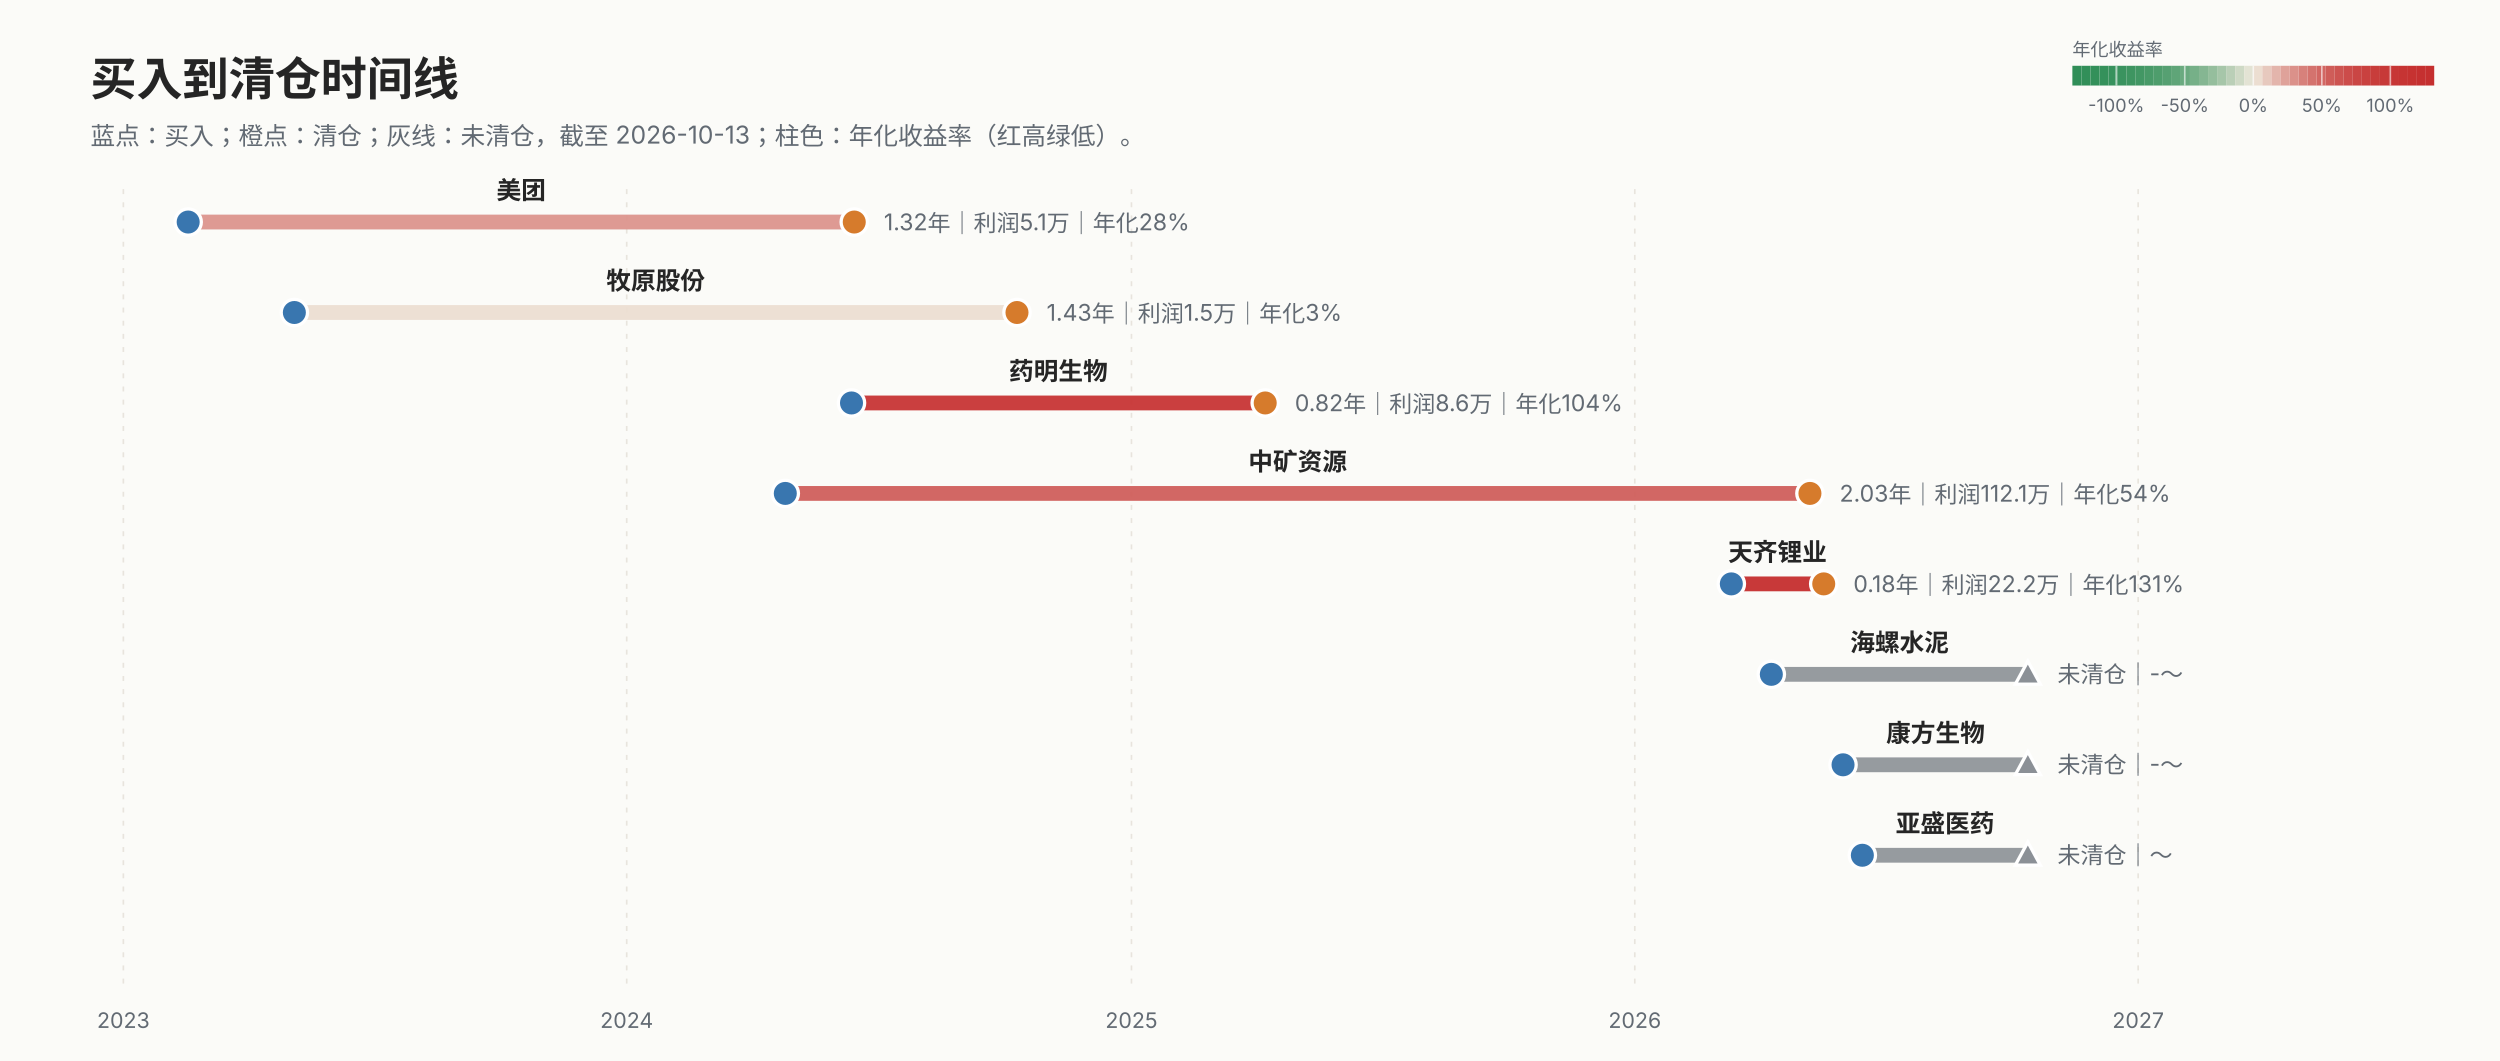
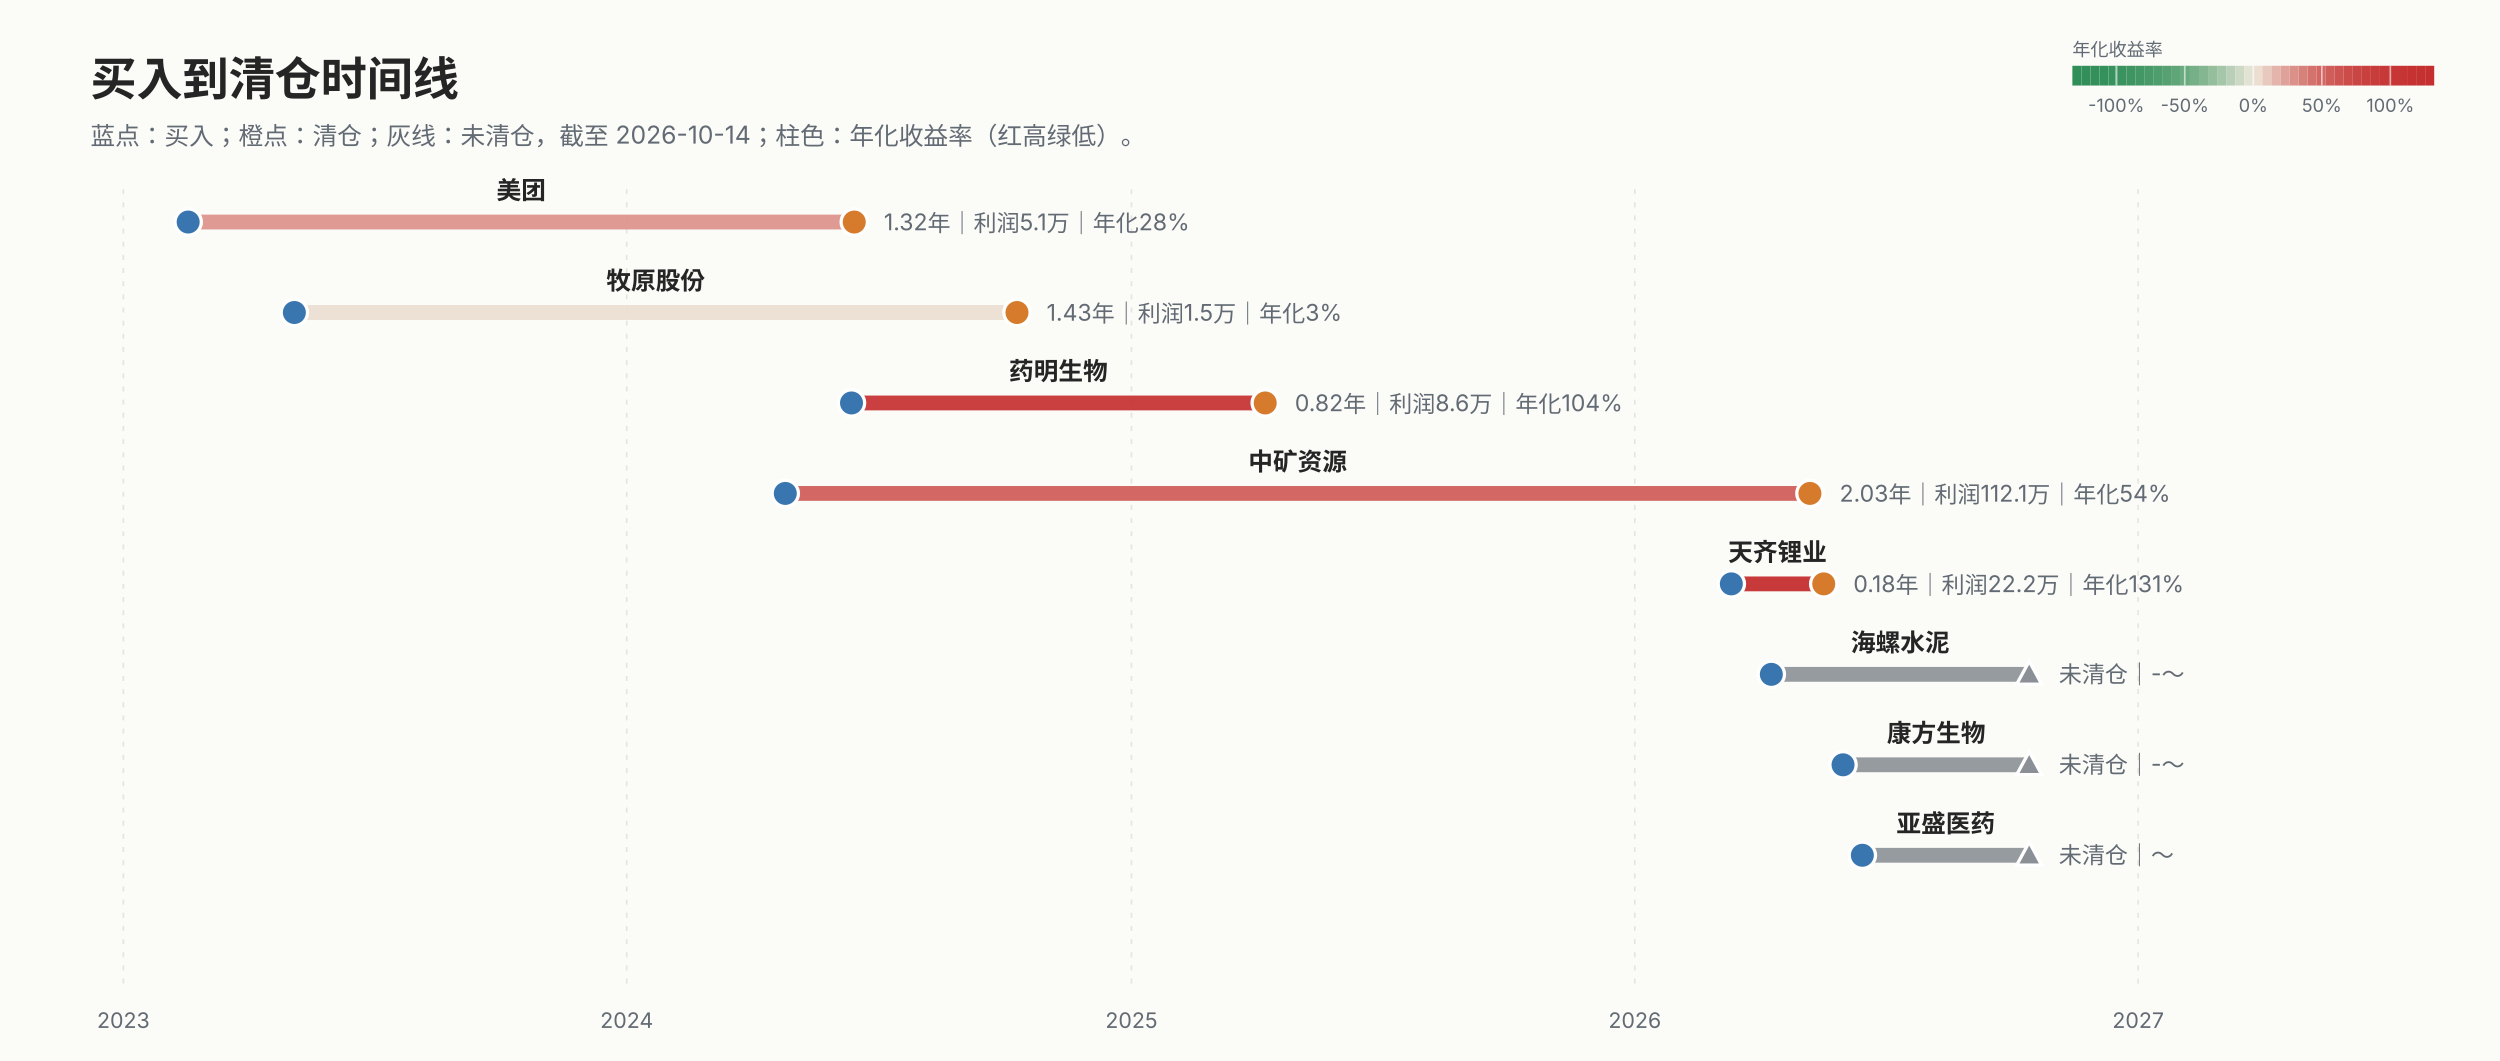
<svg xmlns="http://www.w3.org/2000/svg" width="1520" height="645" viewBox="0 0 1520 645" role="img" aria-label="买入到清仓时间线">
  <rect width="100%" height="100%" fill="#fbfbf8" />
  <style>text{font-family:"Inter","Noto Sans SC","PingFang SC","Microsoft YaHei",Arial,sans-serif;}</style>
  <text x="55" y="58" font-size="28" font-weight="700" fill="#252525">买入到清仓时间线</text>
  <g>
    <rect x="1260.00" y="40" width="5.50" height="12" fill="#308e58" />
    <rect x="1265.50" y="40" width="5.50" height="12" fill="#328f59" />
    <rect x="1271.00" y="40" width="5.50" height="12" fill="#33905a" />
    <rect x="1276.50" y="40" width="5.50" height="12" fill="#35915b" />
    <rect x="1282.00" y="40" width="5.50" height="12" fill="#37925d" />
    <rect x="1287.50" y="40" width="5.50" height="12" fill="#3a935f" />
    <rect x="1293.00" y="40" width="5.50" height="12" fill="#3e9561" />
    <rect x="1298.50" y="40" width="5.50" height="12" fill="#429764" />
    <rect x="1304.00" y="40" width="5.50" height="12" fill="#489a68" />
    <rect x="1309.50" y="40" width="5.50" height="12" fill="#4e9d6c" />
    <rect x="1315.00" y="40" width="5.50" height="12" fill="#56a072" />
    <rect x="1320.50" y="40" width="5.50" height="12" fill="#5fa578" />
    <rect x="1326.00" y="40" width="5.50" height="12" fill="#6aaa7f" />
    <rect x="1331.50" y="40" width="5.50" height="12" fill="#76b088" />
    <rect x="1337.00" y="40" width="5.50" height="12" fill="#85b692" />
    <rect x="1342.50" y="40" width="5.50" height="12" fill="#95be9d" />
    <rect x="1348.00" y="40" width="5.50" height="12" fill="#a6c6a9" />
    <rect x="1353.50" y="40" width="5.50" height="12" fill="#bacfb7" />
    <rect x="1359.00" y="40" width="5.50" height="12" fill="#ced9c5" />
    <rect x="1364.50" y="40" width="5.50" height="12" fill="#e3e3d4" />
    <rect x="1370.00" y="40" width="5.50" height="12" fill="#ecded1" />
    <rect x="1375.50" y="40" width="5.50" height="12" fill="#e7c9be" />
    <rect x="1381.00" y="40" width="5.50" height="12" fill="#e3b5ac" />
    <rect x="1386.50" y="40" width="5.50" height="12" fill="#dfa29a" />
    <rect x="1392.00" y="40" width="5.50" height="12" fill="#db918a" />
    <rect x="1397.50" y="40" width="5.50" height="12" fill="#d7817b" />
    <rect x="1403.00" y="40" width="5.50" height="12" fill="#d4736e" />
    <rect x="1408.50" y="40" width="5.50" height="12" fill="#d26763" />
    <rect x="1414.00" y="40" width="5.50" height="12" fill="#cf5d59" />
    <rect x="1419.50" y="40" width="5.50" height="12" fill="#cd5451" />
    <rect x="1425.00" y="40" width="5.50" height="12" fill="#cc4c4a" />
    <rect x="1430.50" y="40" width="5.50" height="12" fill="#ca4644" />
    <rect x="1436.00" y="40" width="5.50" height="12" fill="#c9413f" />
    <rect x="1441.50" y="40" width="5.50" height="12" fill="#c83d3b" />
    <rect x="1447.00" y="40" width="5.50" height="12" fill="#c73938" />
    <rect x="1452.50" y="40" width="5.50" height="12" fill="#c73635" />
    <rect x="1458.00" y="40" width="5.50" height="12" fill="#c63433" />
    <rect x="1463.50" y="40" width="5.50" height="12" fill="#c63231" />
    <rect x="1469.00" y="40" width="5.50" height="12" fill="#c53030" />
    <rect x="1474.50" y="40" width="5.50" height="12" fill="#c52f2f" />
    <line x1="1286.67" y1="40" x2="1286.67" y2="52" stroke="#fff" stroke-width="1" opacity=".6" />
    <text x="1286.67" y="68" font-size="11" fill="#626a73" text-anchor="middle">-100%</text>
    <line x1="1328.33" y1="40" x2="1328.33" y2="52" stroke="#fff" stroke-width="1" opacity=".6" />
    <text x="1328.33" y="68" font-size="11" fill="#626a73" text-anchor="middle">-50%</text>
    <line x1="1370.00" y1="40" x2="1370.00" y2="52" stroke="#fff" stroke-width="1" opacity=".6" />
    <text x="1370.00" y="68" font-size="11" fill="#626a73" text-anchor="middle">0%</text>
    <line x1="1411.67" y1="40" x2="1411.67" y2="52" stroke="#fff" stroke-width="1" opacity=".6" />
    <text x="1411.67" y="68" font-size="11" fill="#626a73" text-anchor="middle">50%</text>
    <line x1="1453.33" y1="40" x2="1453.33" y2="52" stroke="#fff" stroke-width="1" opacity=".6" />
    <text x="1453.33" y="68" font-size="11" fill="#626a73" text-anchor="middle">100%</text>
    <text x="1260" y="34" font-size="11" fill="#626a73">年化收益率</text>
  </g>
-   <text x="55" y="88" font-size="15" fill="#626a73">蓝点：买入；橙点：清仓；灰线：未清仓，截至 2026-10-13；柱色：年化收益率（红高绿低）。</text>
+   <text x="55" y="88" font-size="15" fill="#626a73">蓝点：买入；橙点：清仓；灰线：未清仓，截至 2026-10-14；柱色：年化收益率（红高绿低）。</text>
  <line x1="75.00" y1="115" x2="75.00" y2="600" stroke="#ddd7ce" opacity=".65" stroke-dasharray="3 5" />
  <text x="75.00" y="625" font-size="13" fill="#626a73" text-anchor="middle">2023</text>
  <line x1="381.04" y1="115" x2="381.04" y2="600" stroke="#ddd7ce" opacity=".65" stroke-dasharray="3 5" />
  <text x="381.04" y="625" font-size="13" fill="#626a73" text-anchor="middle">2024</text>
  <line x1="687.92" y1="115" x2="687.92" y2="600" stroke="#ddd7ce" opacity=".65" stroke-dasharray="3 5" />
  <text x="687.92" y="625" font-size="13" fill="#626a73" text-anchor="middle">2025</text>
  <line x1="993.96" y1="115" x2="993.96" y2="600" stroke="#ddd7ce" opacity=".65" stroke-dasharray="3 5" />
  <text x="993.96" y="625" font-size="13" fill="#626a73" text-anchor="middle">2026</text>
  <line x1="1300.00" y1="115" x2="1300.00" y2="600" stroke="#ddd7ce" opacity=".65" stroke-dasharray="3 5" />
  <text x="1300.00" y="625" font-size="13" fill="#626a73" text-anchor="middle">2027</text>
  <line x1="114.41" y1="135" x2="519.39" y2="135" stroke="#dc958e" stroke-width="9" opacity=".95" />
  <circle cx="519.39" cy="135" r="8" fill="#d67b2c" stroke="#fff" stroke-width="2" />
  <circle cx="114.41" cy="135" r="8" fill="#3976af" stroke="#fff" stroke-width="2" />
  <text x="316.90" y="121" font-size="15" font-weight="700" fill="#252525" text-anchor="middle">美团</text>
  <text x="537.39" y="140" font-size="14" fill="#626a73">1.32年｜利润5.1万｜年化28%</text>
  <line x1="178.97" y1="190" x2="618.33" y2="190" stroke="#ecded2" stroke-width="9" opacity=".95" />
  <circle cx="618.33" cy="190" r="8" fill="#d67b2c" stroke="#fff" stroke-width="2" />
  <circle cx="178.97" cy="190" r="8" fill="#3976af" stroke="#fff" stroke-width="2" />
  <text x="398.65" y="176" font-size="15" font-weight="700" fill="#252525" text-anchor="middle">牧原股份</text>
  <text x="636.33" y="195" font-size="14" fill="#626a73">1.43年｜利润1.5万｜年化3%</text>
  <line x1="517.71" y1="245" x2="769.25" y2="245" stroke="#c73535" stroke-width="9" opacity=".95" />
  <circle cx="769.25" cy="245" r="8" fill="#d67b2c" stroke="#fff" stroke-width="2" />
  <circle cx="517.71" cy="245" r="8" fill="#3976af" stroke="#fff" stroke-width="2" />
  <text x="643.48" y="231" font-size="15" font-weight="700" fill="#252525" text-anchor="middle">药明生物</text>
  <text x="787.25" y="250" font-size="14" fill="#626a73">0.82年｜利润8.6万｜年化104%</text>
  <line x1="477.46" y1="300" x2="1100.44" y2="300" stroke="#d0605c" stroke-width="9" opacity=".95" />
  <circle cx="1100.44" cy="300" r="8" fill="#d67b2c" stroke="#fff" stroke-width="2" />
  <circle cx="477.46" cy="300" r="8" fill="#3976af" stroke="#fff" stroke-width="2" />
  <text x="788.95" y="286" font-size="15" font-weight="700" fill="#252525" text-anchor="middle">中矿资源</text>
  <text x="1118.44" y="305" font-size="14" fill="#626a73">2.03年｜利润112.1万｜年化54%</text>
  <line x1="1052.65" y1="355" x2="1108.83" y2="355" stroke="#c52f2f" stroke-width="9" opacity=".95" />
  <circle cx="1108.83" cy="355" r="8" fill="#d67b2c" stroke="#fff" stroke-width="2" />
  <circle cx="1052.65" cy="355" r="8" fill="#3976af" stroke="#fff" stroke-width="2" />
  <text x="1080.74" y="341" font-size="15" font-weight="700" fill="#252525" text-anchor="middle">天齐锂业</text>
  <text x="1126.83" y="360" font-size="14" fill="#626a73">0.18年｜利润22.2万｜年化131%</text>
-   <line x1="1076.97" y1="410" x2="1232.92" y2="410" stroke="#8b9096" stroke-width="9" opacity=".9" />
-   <polygon points="1232.92,402 1225.32,416 1240.52,416" fill="#8b9096" stroke="#fff" stroke-width="2" />
+   <line x1="1076.97" y1="410" x2="1233.76" y2="410" stroke="#8b9096" stroke-width="9" opacity=".9" />
+   <polygon points="1233.76,402 1226.16,416 1241.36,416" fill="#8b9096" stroke="#fff" stroke-width="2" />
  <circle cx="1076.97" cy="410" r="8" fill="#3976af" stroke="#fff" stroke-width="2" />
-   <text x="1154.95" y="396" font-size="15" font-weight="700" fill="#252525" text-anchor="middle">海螺水泥</text>
-   <text x="1250.92" y="415" font-size="14" fill="#626a73">未清仓｜-～</text>
-   <line x1="1120.57" y1="465" x2="1232.92" y2="465" stroke="#8b9096" stroke-width="9" opacity=".9" />
-   <polygon points="1232.92,457 1225.32,471 1240.52,471" fill="#8b9096" stroke="#fff" stroke-width="2" />
+   <text x="1155.36" y="396" font-size="15" font-weight="700" fill="#252525" text-anchor="middle">海螺水泥</text>
+   <text x="1251.76" y="415" font-size="14" fill="#626a73">未清仓｜-～</text>
+   <line x1="1120.57" y1="465" x2="1233.76" y2="465" stroke="#8b9096" stroke-width="9" opacity=".9" />
+   <polygon points="1233.76,457 1226.16,471 1241.36,471" fill="#8b9096" stroke="#fff" stroke-width="2" />
  <circle cx="1120.57" cy="465" r="8" fill="#3976af" stroke="#fff" stroke-width="2" />
-   <text x="1176.75" y="451" font-size="15" font-weight="700" fill="#252525" text-anchor="middle">康方生物</text>
-   <text x="1250.92" y="470" font-size="14" fill="#626a73">未清仓｜-～</text>
-   <line x1="1132.31" y1="520" x2="1232.92" y2="520" stroke="#8b9096" stroke-width="9" opacity=".9" />
-   <polygon points="1232.92,512 1225.32,526 1240.52,526" fill="#8b9096" stroke="#fff" stroke-width="2" />
+   <text x="1177.16" y="451" font-size="15" font-weight="700" fill="#252525" text-anchor="middle">康方生物</text>
+   <text x="1251.76" y="470" font-size="14" fill="#626a73">未清仓｜-～</text>
+   <line x1="1132.31" y1="520" x2="1233.76" y2="520" stroke="#8b9096" stroke-width="9" opacity=".9" />
+   <polygon points="1233.76,512 1226.16,526 1241.36,526" fill="#8b9096" stroke="#fff" stroke-width="2" />
  <circle cx="1132.31" cy="520" r="8" fill="#3976af" stroke="#fff" stroke-width="2" />
-   <text x="1182.61" y="506" font-size="15" font-weight="700" fill="#252525" text-anchor="middle">亚盛医药</text>
-   <text x="1250.92" y="525" font-size="14" fill="#626a73">未清仓｜～</text>
+   <text x="1183.03" y="506" font-size="15" font-weight="700" fill="#252525" text-anchor="middle">亚盛医药</text>
+   <text x="1251.76" y="525" font-size="14" fill="#626a73">未清仓｜～</text>
</svg>
